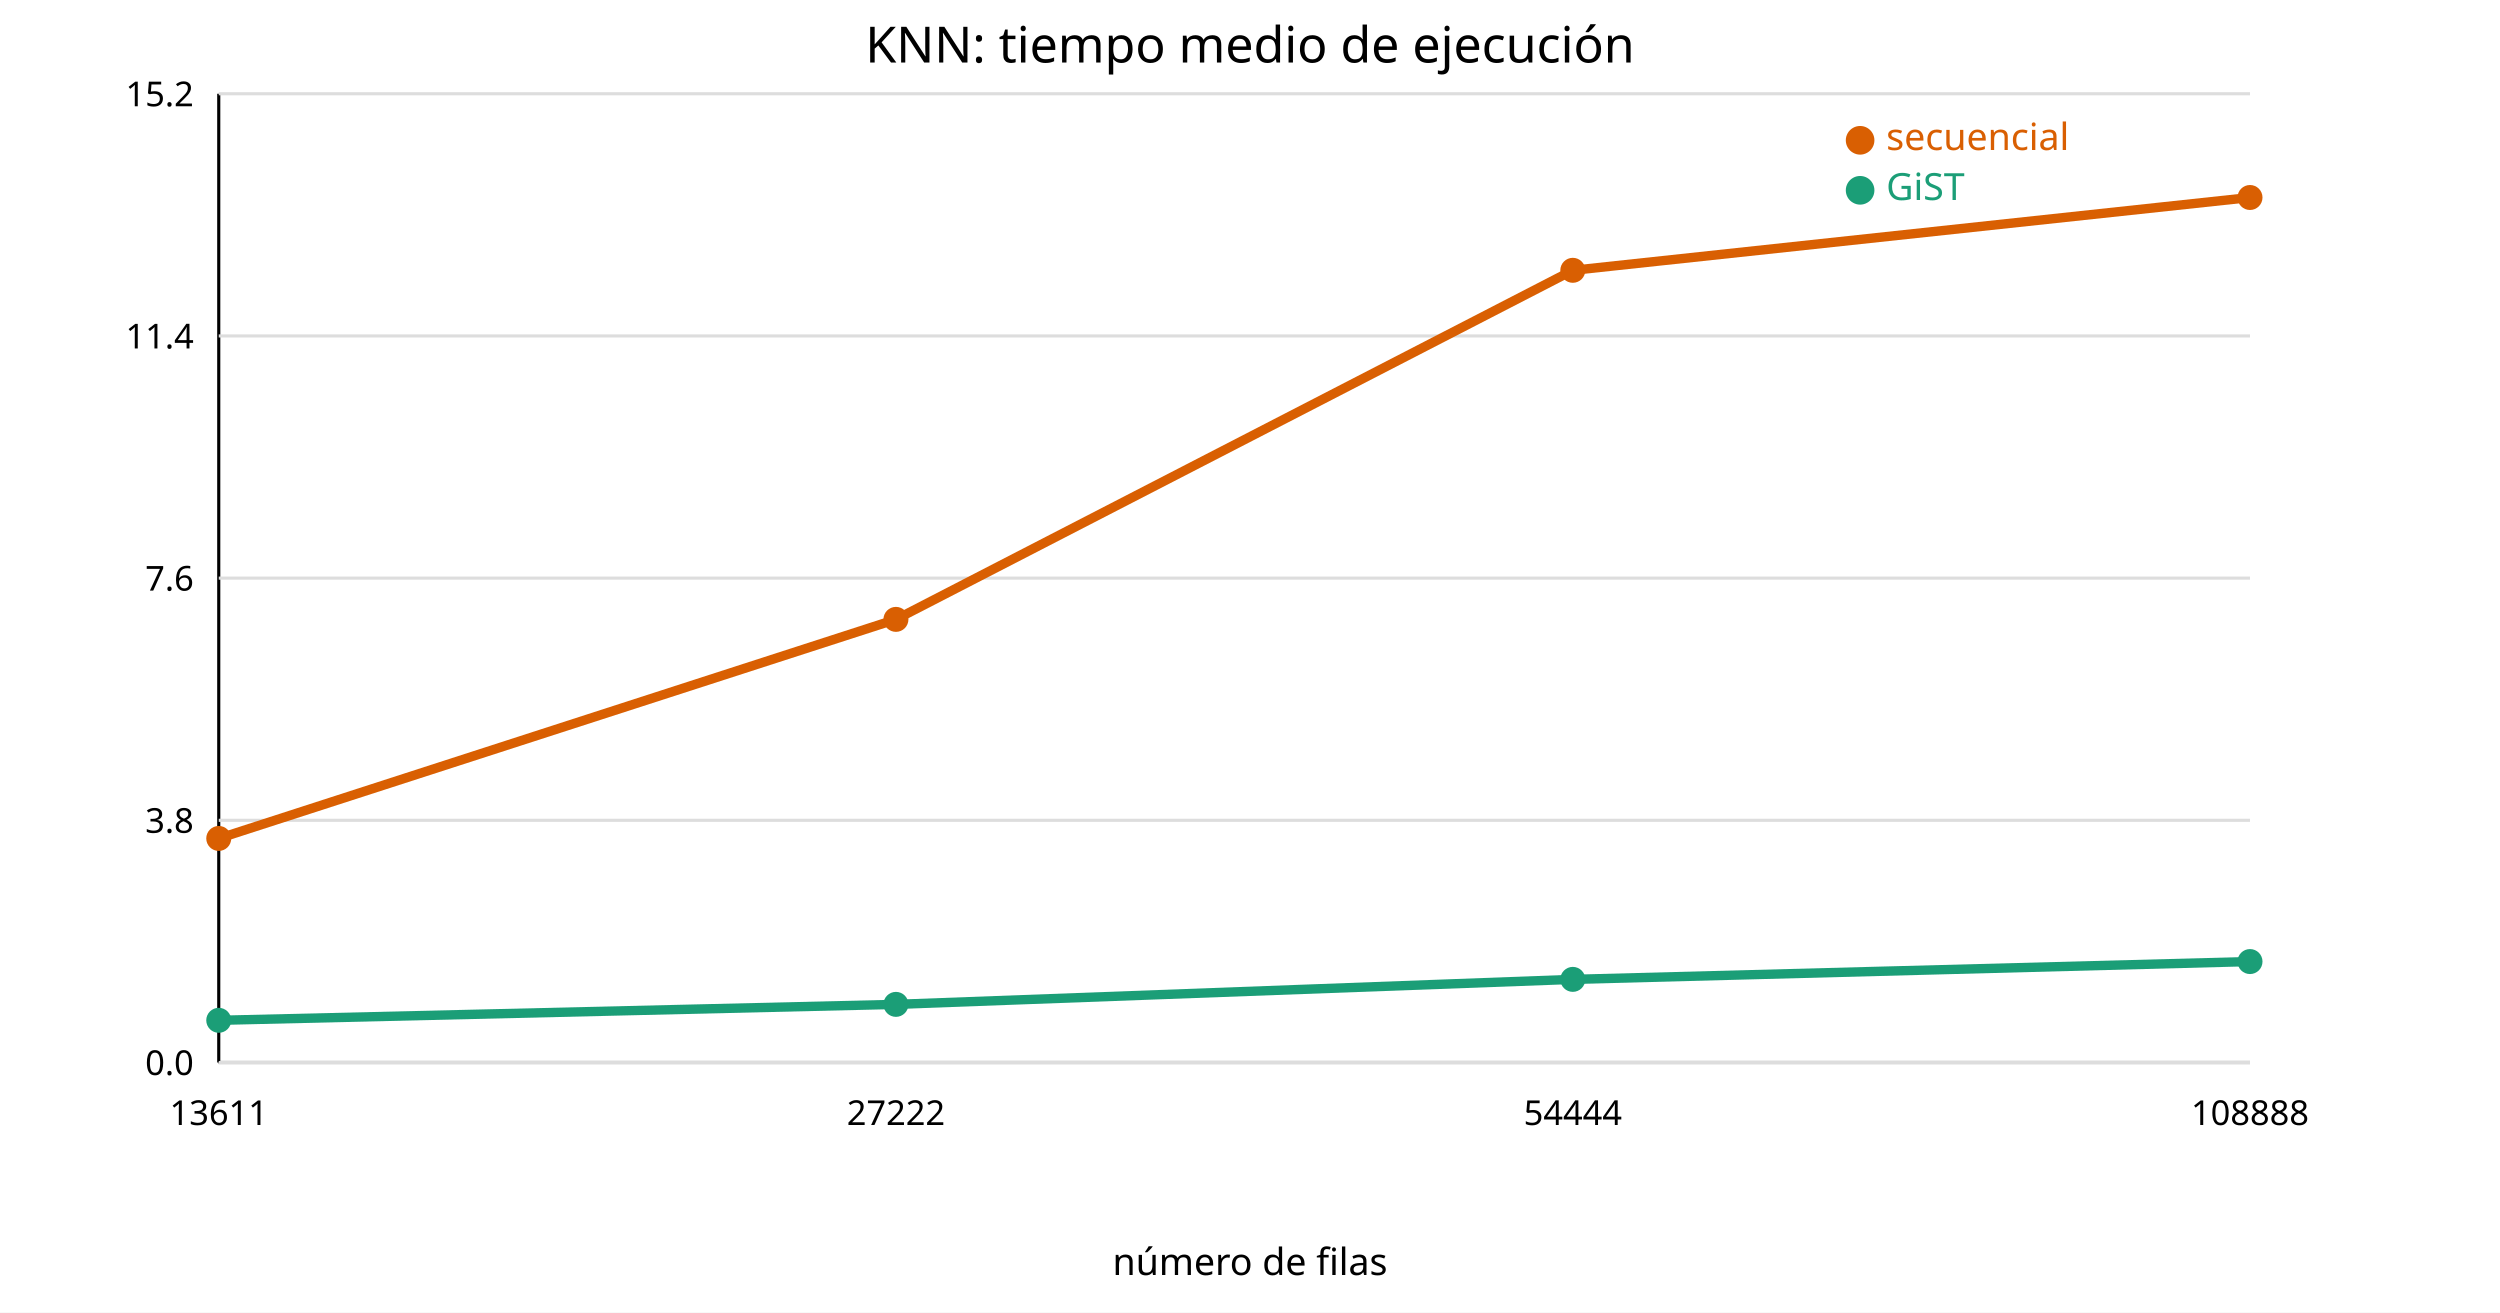
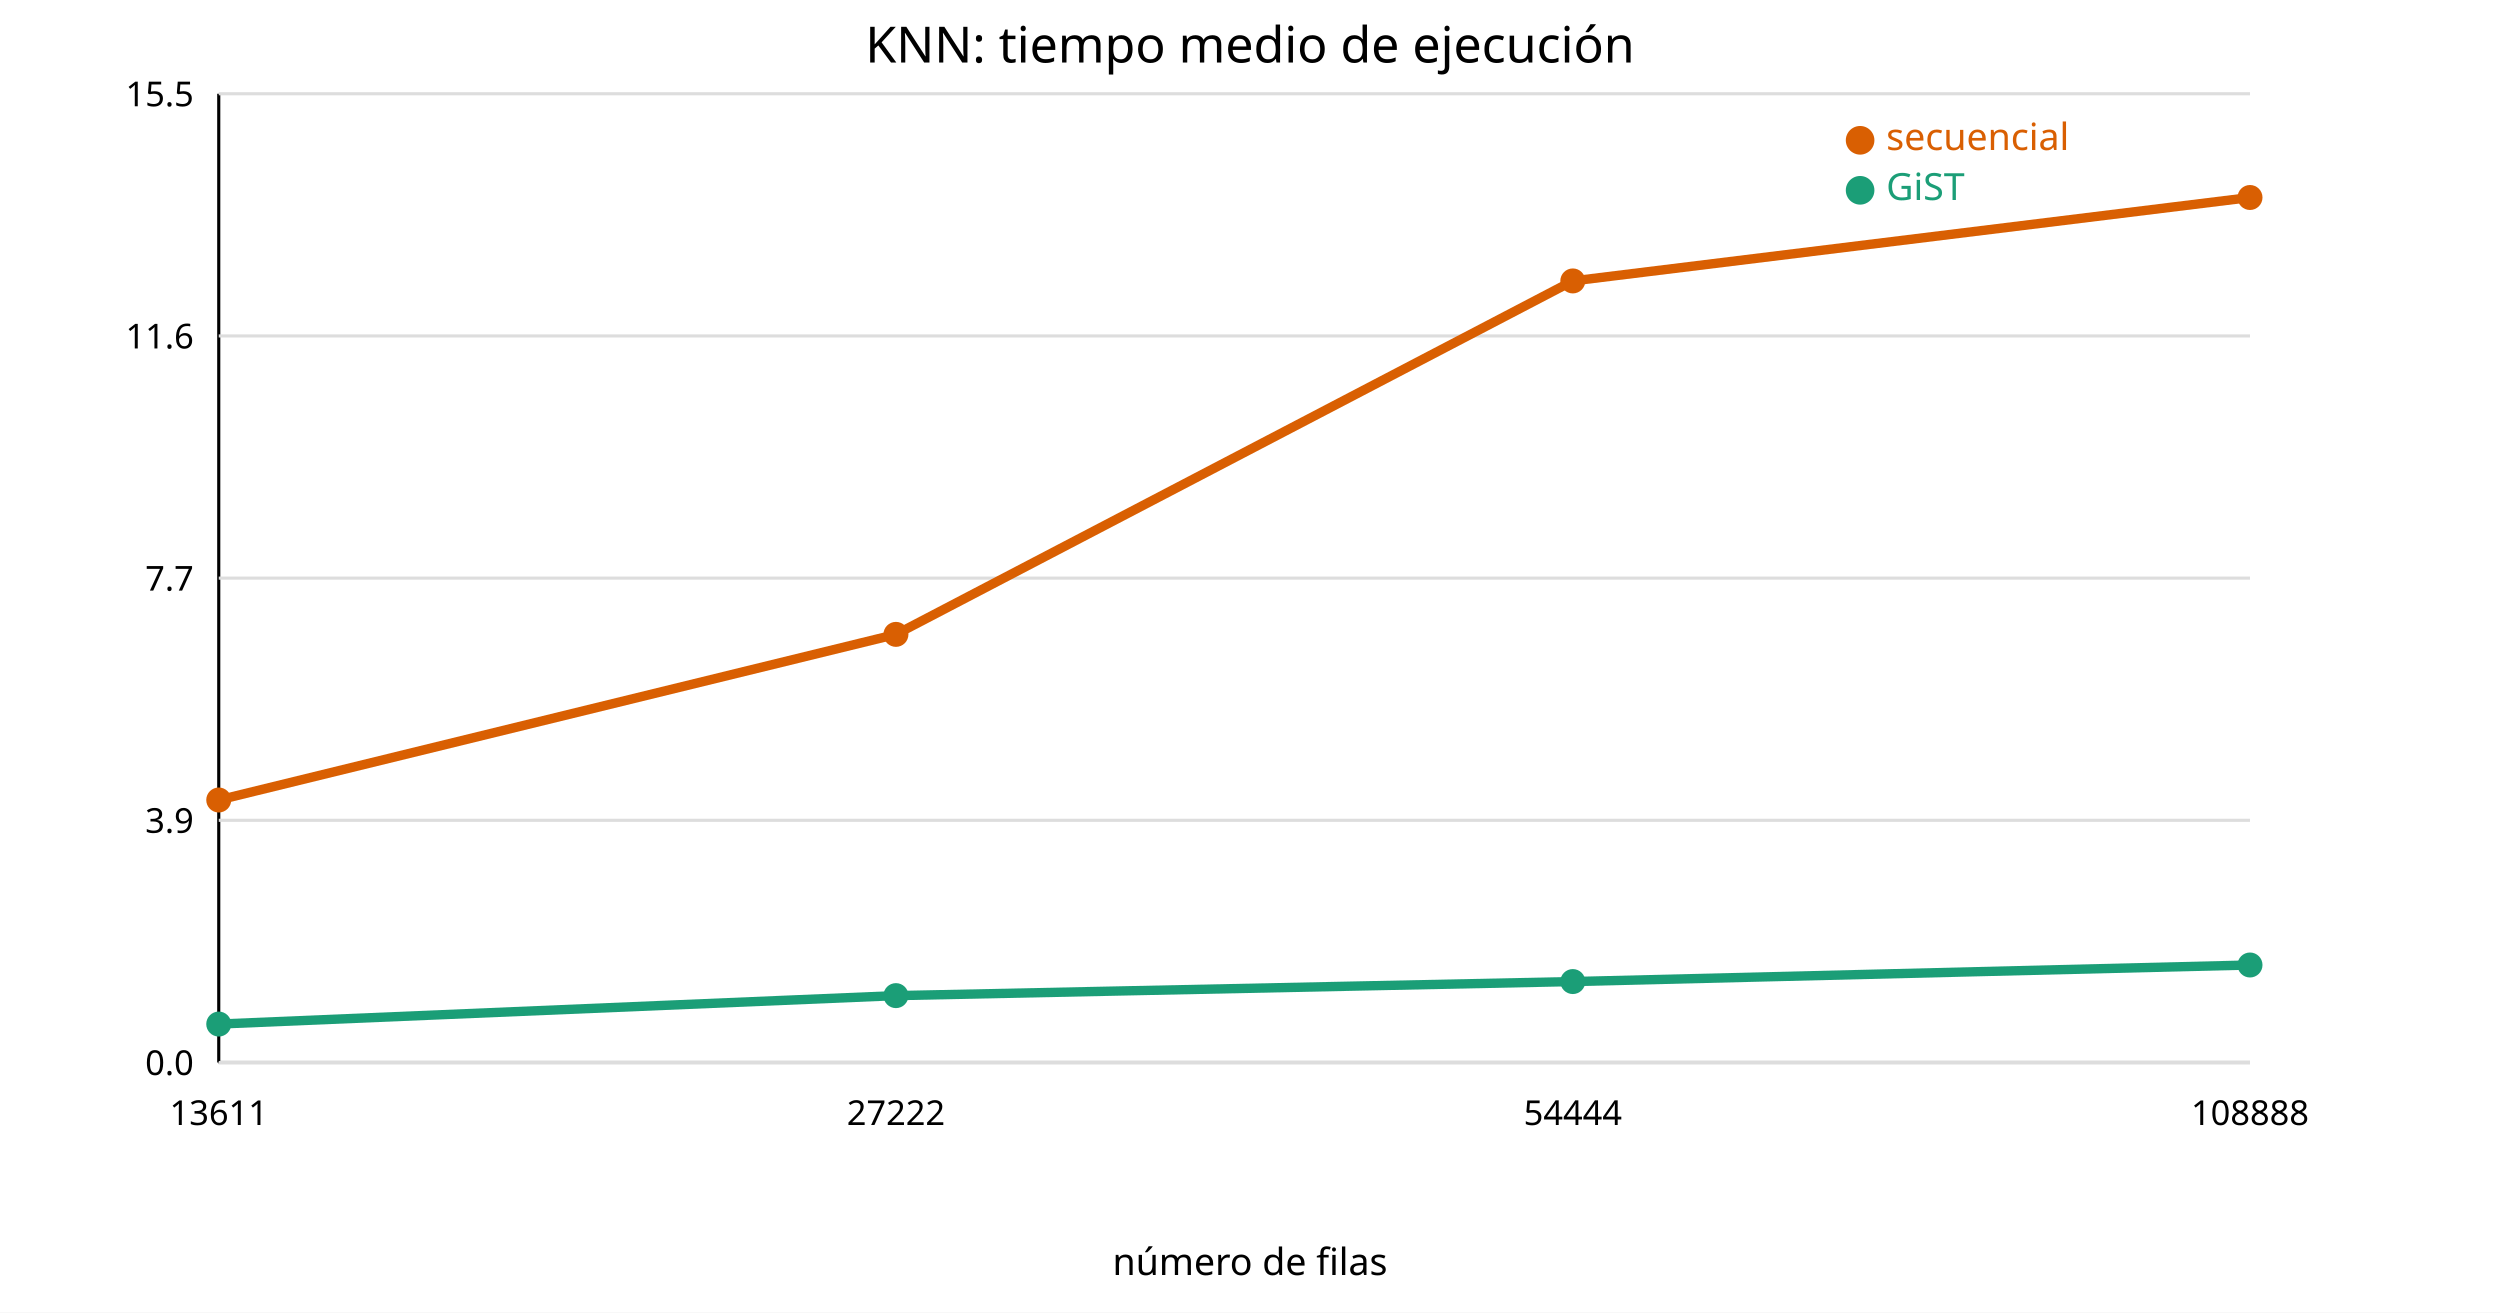
<svg xmlns="http://www.w3.org/2000/svg" width="800" height="420" viewBox="0 0 800 420">
  <rect width="100%" height="100%" fill="white" />
  <text x="400" y="20" text-anchor="middle" font-family="sans-serif" font-size="16">KNN: tiempo medio de ejecución</text>
  <line x1="70" y1="340" x2="720" y2="340" stroke="black" />
  <line x1="70" y1="30" x2="70" y2="340" stroke="black" />
  <line x1="70" y1="340.0" x2="720" y2="340.0" stroke="#ddd" />
  <text x="62" y="344.0" text-anchor="end" font-family="sans-serif" font-size="11">0.0</text>
  <line x1="70" y1="262.5" x2="720" y2="262.5" stroke="#ddd" />
-   <text x="62" y="266.5" text-anchor="end" font-family="sans-serif" font-size="11">3.8</text>
+   <text x="62" y="266.5" text-anchor="end" font-family="sans-serif" font-size="11">3.9</text>
  <line x1="70" y1="185.0" x2="720" y2="185.0" stroke="#ddd" />
-   <text x="62" y="189.0" text-anchor="end" font-family="sans-serif" font-size="11">7.6</text>
+   <text x="62" y="189.0" text-anchor="end" font-family="sans-serif" font-size="11">7.7</text>
  <line x1="70" y1="107.5" x2="720" y2="107.5" stroke="#ddd" />
-   <text x="62" y="111.5" text-anchor="end" font-family="sans-serif" font-size="11">11.4</text>
+   <text x="62" y="111.5" text-anchor="end" font-family="sans-serif" font-size="11">11.6</text>
  <line x1="70" y1="30.0" x2="720" y2="30.0" stroke="#ddd" />
-   <text x="62" y="34.0" text-anchor="end" font-family="sans-serif" font-size="11">15.2</text>
+   <text x="62" y="34.0" text-anchor="end" font-family="sans-serif" font-size="11">15.5</text>
  <text x="70.0" y="360" text-anchor="middle" font-family="sans-serif" font-size="11">13611</text>
  <text x="286.7" y="360" text-anchor="middle" font-family="sans-serif" font-size="11">27222</text>
  <text x="503.3" y="360" text-anchor="middle" font-family="sans-serif" font-size="11">54444</text>
  <text x="720.0" y="360" text-anchor="middle" font-family="sans-serif" font-size="11">108888</text>
-   <polyline fill="none" stroke="#d95f02" stroke-width="3" points="70.0,268.3 286.7,198.2 503.3,86.5 720.0,63.2" />
-   <circle cx="70.0" cy="268.3" r="4" fill="#d95f02" />
-   <circle cx="286.7" cy="198.2" r="4" fill="#d95f02" />
-   <circle cx="503.3" cy="86.5" r="4" fill="#d95f02" />
+   <polyline fill="none" stroke="#d95f02" stroke-width="3" points="70.0,256.0 286.7,203.0 503.3,89.9 720.0,63.2" />
+   <circle cx="70.0" cy="256.0" r="4" fill="#d95f02" />
+   <circle cx="286.7" cy="203.0" r="4" fill="#d95f02" />
+   <circle cx="503.3" cy="89.9" r="4" fill="#d95f02" />
  <circle cx="720.0" cy="63.2" r="4" fill="#d95f02" />
-   <polyline fill="none" stroke="#1b9e77" stroke-width="3" points="70.0,326.5 286.7,321.4 503.3,313.4 720.0,307.7" />
-   <circle cx="70.0" cy="326.5" r="4" fill="#1b9e77" />
-   <circle cx="286.7" cy="321.4" r="4" fill="#1b9e77" />
-   <circle cx="503.3" cy="313.4" r="4" fill="#1b9e77" />
-   <circle cx="720.0" cy="307.7" r="4" fill="#1b9e77" />
+   <polyline fill="none" stroke="#1b9e77" stroke-width="3" points="70.0,327.7 286.7,318.6 503.3,314.1 720.0,308.8" />
+   <circle cx="70.0" cy="327.7" r="4" fill="#1b9e77" />
+   <circle cx="286.7" cy="318.6" r="4" fill="#1b9e77" />
+   <circle cx="503.3" cy="314.1" r="4" fill="#1b9e77" />
+   <circle cx="720.0" cy="308.8" r="4" fill="#1b9e77" />
  <text x="400" y="408" text-anchor="middle" font-family="sans-serif" font-size="12">número de filas</text>
  <text x="590" y="48" font-family="sans-serif" font-size="12" fill="#d95f02">● secuencial</text>
  <text x="590" y="64" font-family="sans-serif" font-size="12" fill="#1b9e77">● GiST</text>
</svg>
